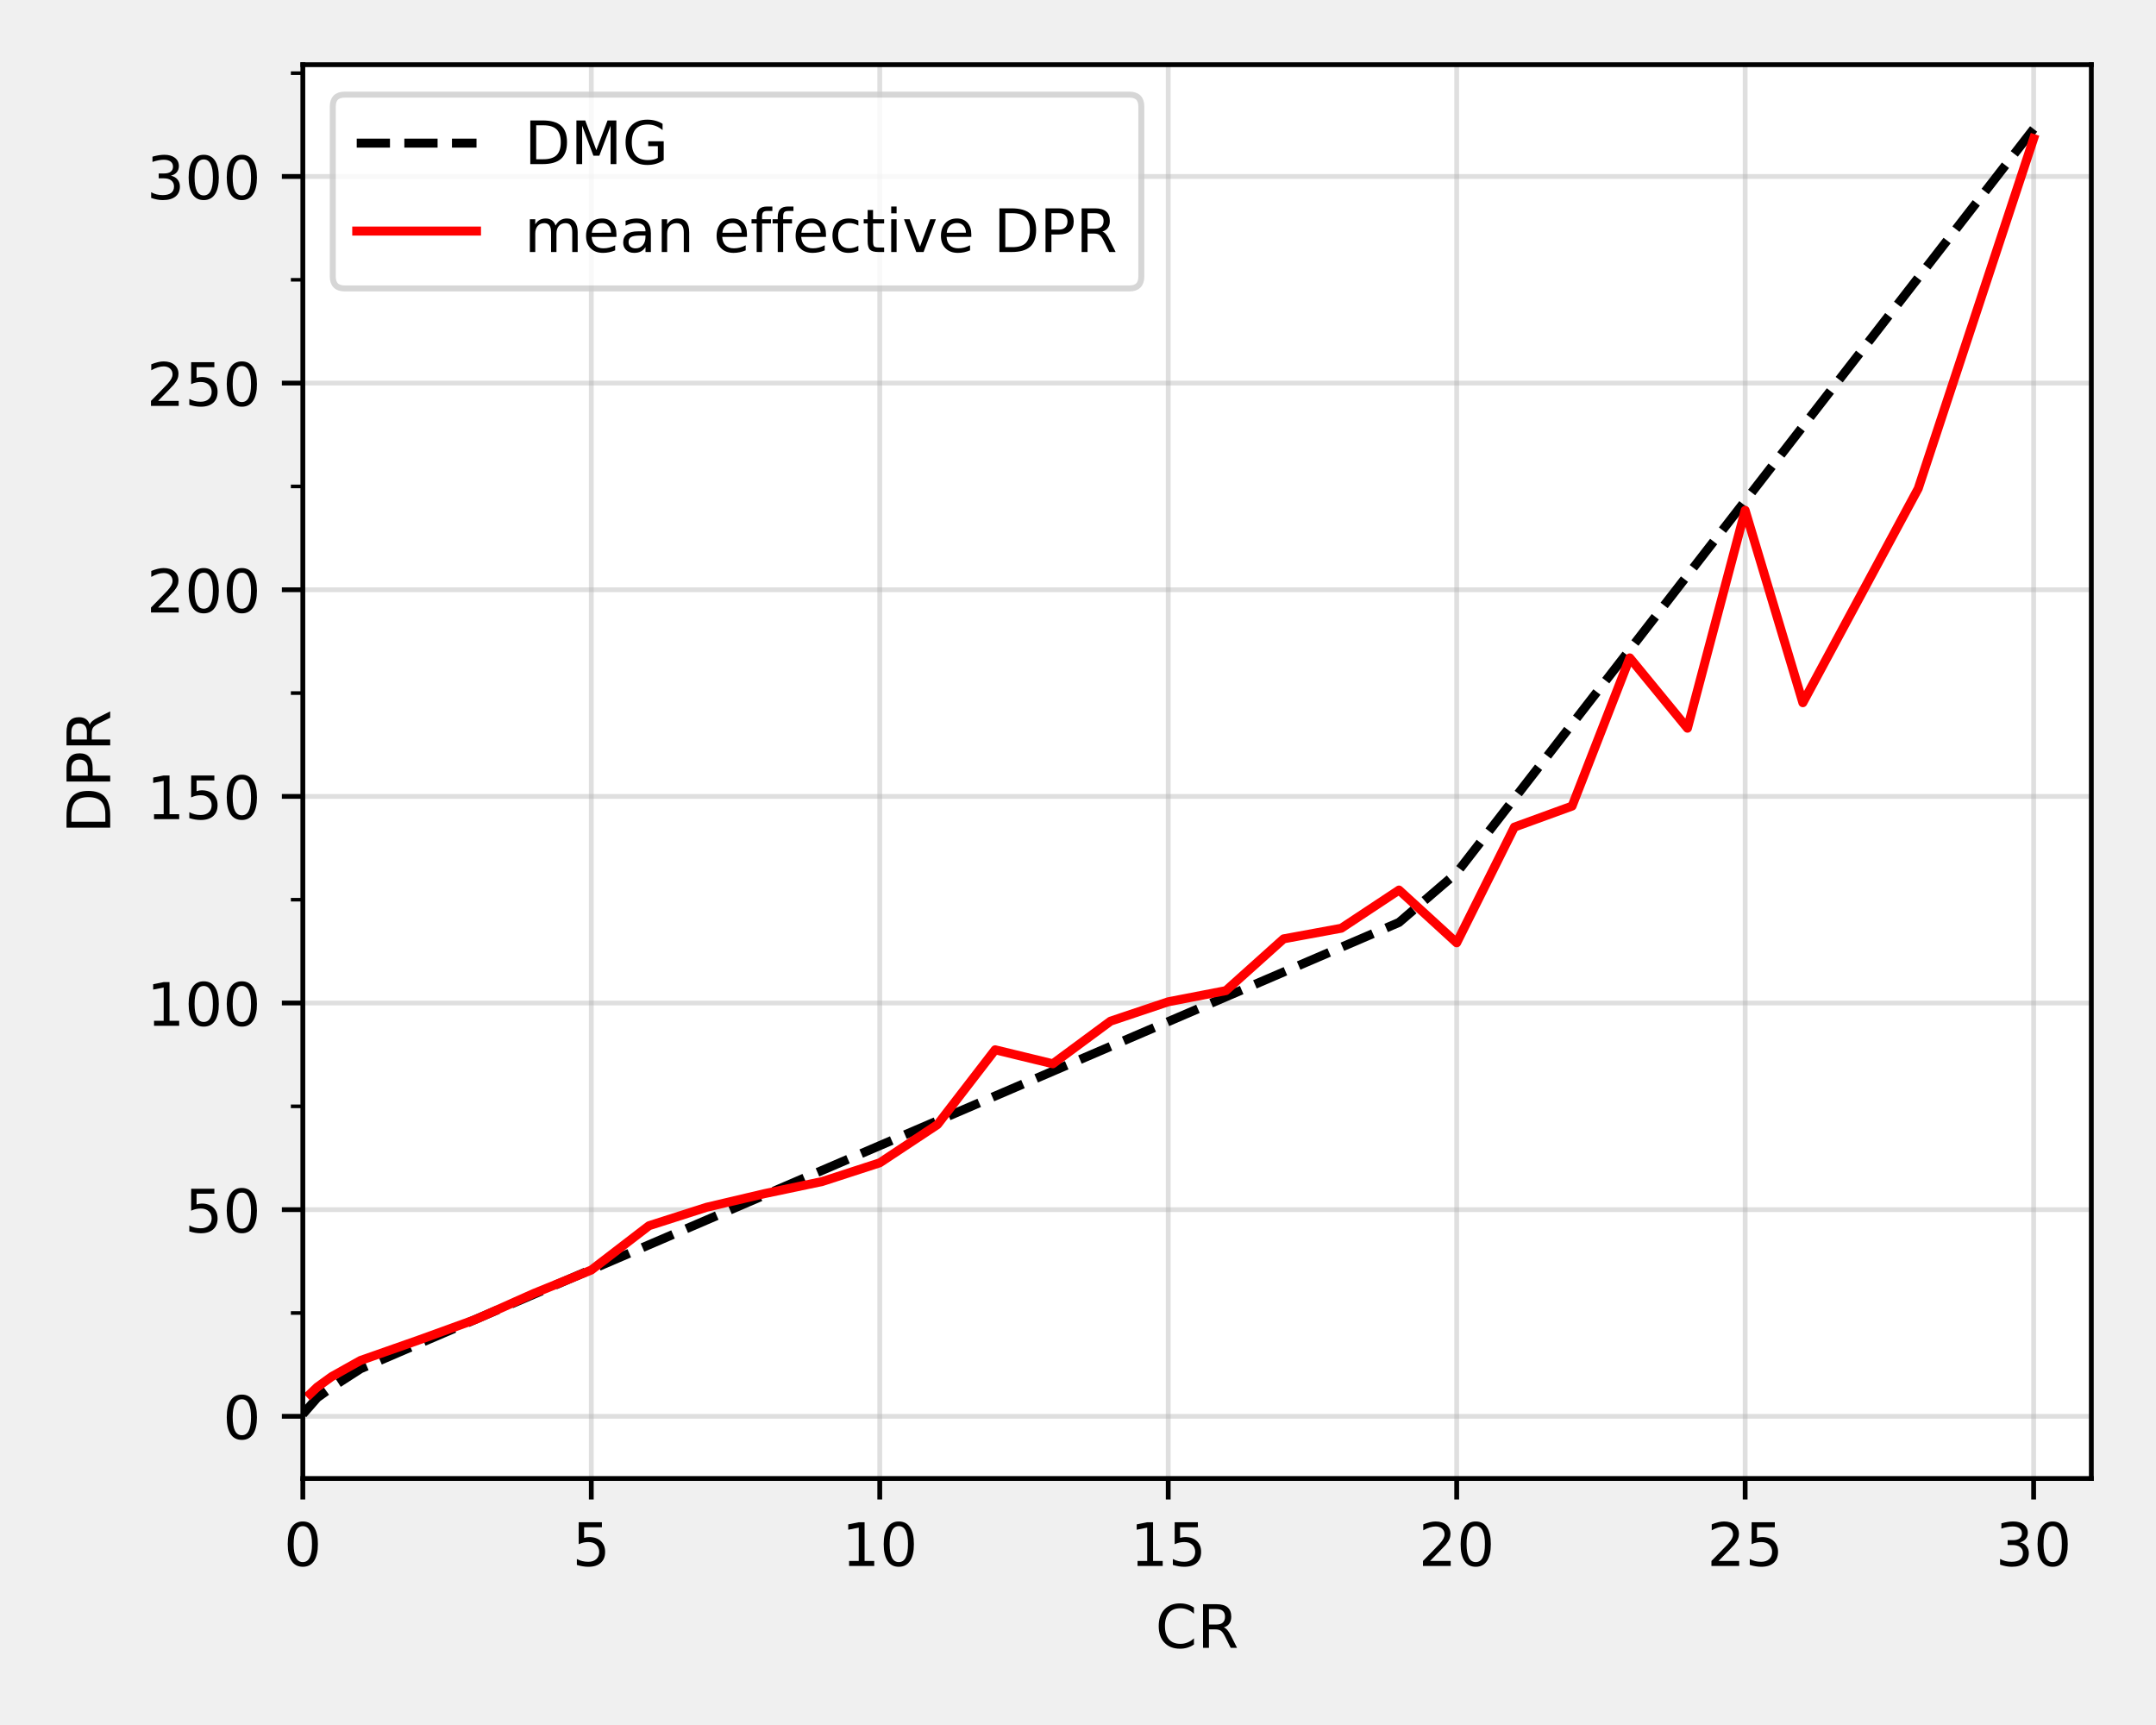
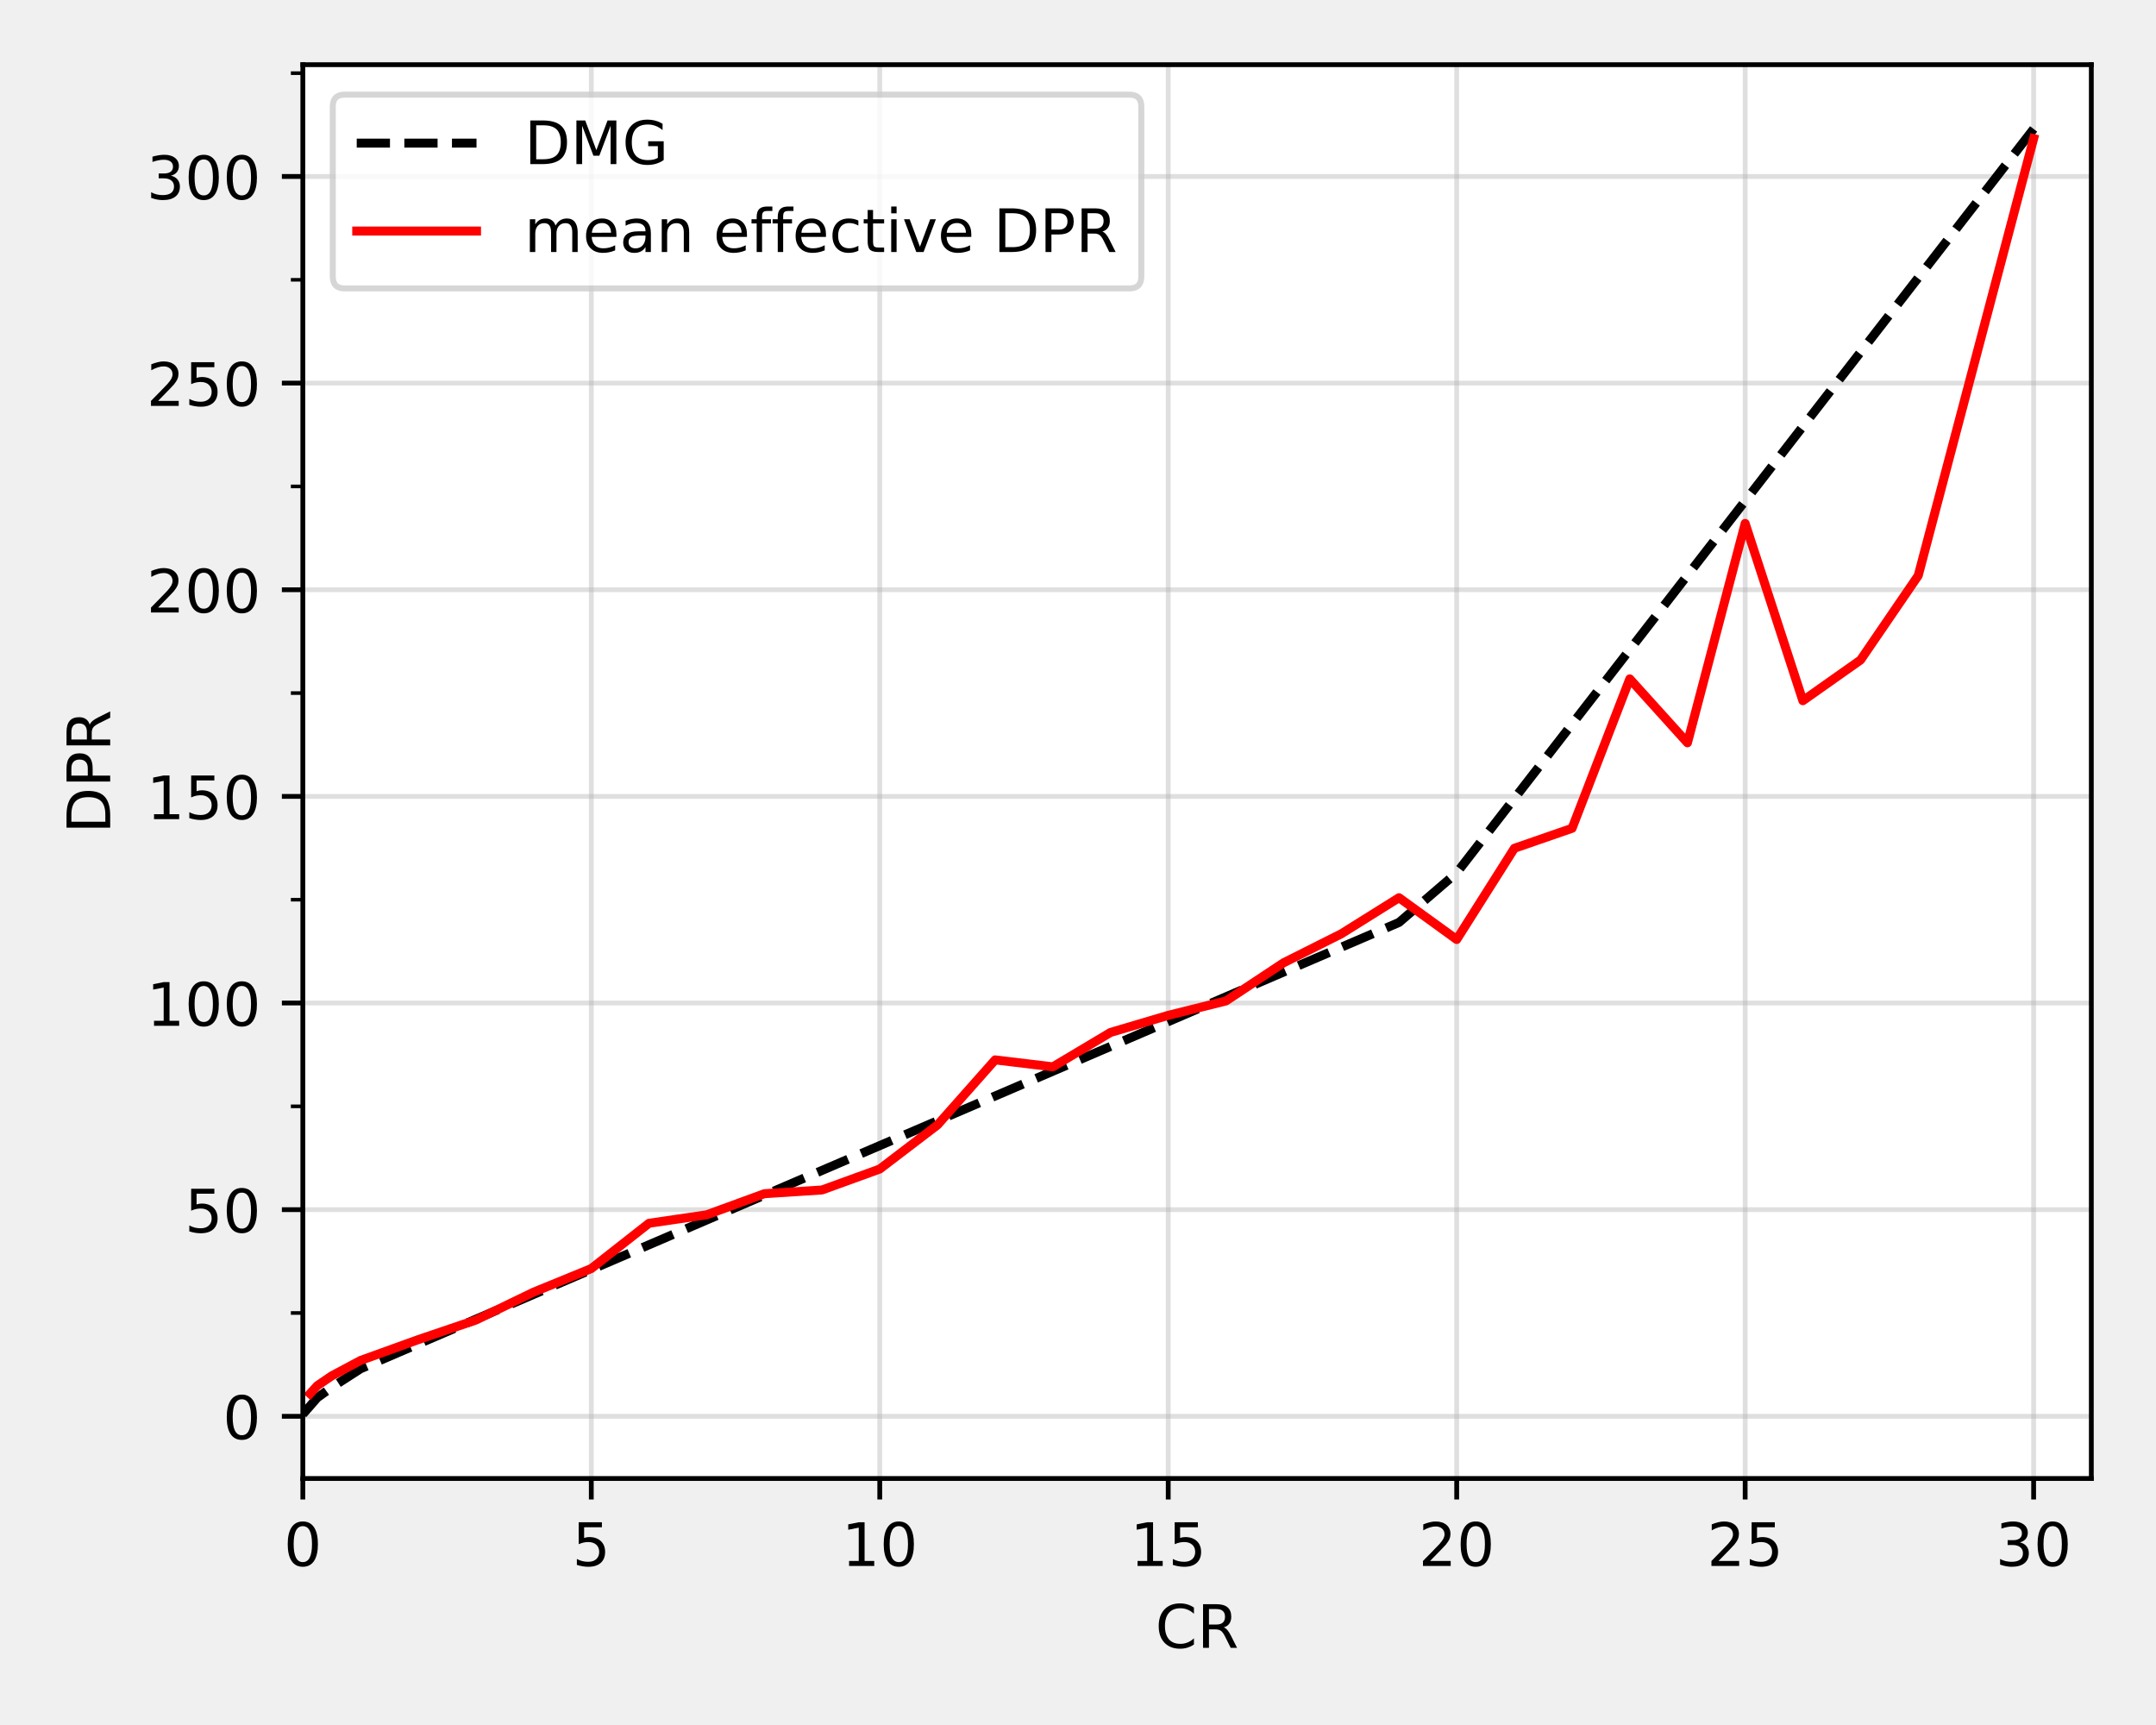
<svg xmlns="http://www.w3.org/2000/svg" xmlns:xlink="http://www.w3.org/1999/xlink" height="288pt" version="1.1" viewBox="0 0 360 288" width="360pt">
  <defs>
    <style type="text/css">*{stroke-linecap:butt;stroke-linejoin:round;}</style>
  </defs>
  <g id="figure_1">
    <g id="patch_1">
      <path d="M 0 288  L 360 288  L 360 0  L 0 0  z " style="fill:none;" />
    </g>
    <g id="axes_1">
      <g id="patch_2">
        <path d="M 50.566 246.844  L 349.2 246.844  L 349.2 10.8  L 50.566 10.8  z " style="fill:#ffffff;" />
      </g>
      <g id="matplotlib.axis_1">
        <g id="xtick_1">
          <g id="line2d_1">
-             <path clip-path="url(#p88a771427d)" d="M 50.566 246.844  L 50.566 10.8  " style="fill:none;stroke:#b0b0b0;stroke-linecap:square;stroke-opacity:0.4;stroke-width:0.8;" />
+             <path clip-path="url(#p1a268f889d)" d="M 50.566 246.844  L 50.566 10.8  " style="fill:none;stroke:#b0b0b0;stroke-linecap:square;stroke-opacity:0.4;stroke-width:0.8;" />
          </g>
          <g id="line2d_2">
            <defs>
-               <path d="M 0 0  L 0 3.5  " id="mfbde8c4c28" style="stroke:#000000;stroke-width:0.8;" />
-             </defs>
-             <g>
-               <use style="stroke:#000000;stroke-width:0.8;" x="50.566" xlink:href="#mfbde8c4c28" y="246.844" />
+               <path d="M 0 0  L 0 3.5  " id="ma2dd98fcf2" style="stroke:#000000;stroke-width:0.8;" />
+             </defs>
+             <g>
+               <use style="stroke:#000000;stroke-width:0.8;" x="50.566" xlink:href="#ma2dd98fcf2" y="246.844" />
            </g>
          </g>
          <g id="text_1">
            <g transform="translate(47.38437 261.4422)scale(0.1 -0.1)">
              <defs>
                <path d="M 31.781 66.406  Q 24.172 66.406 20.328 58.906  Q 16.5 51.422 16.5 36.375  Q 16.5 21.391 20.328 13.891  Q 24.172 6.391 31.781 6.391  Q 39.453 6.391 43.281 13.891  Q 47.125 21.391 47.125 36.375  Q 47.125 51.422 43.281 58.906  Q 39.453 66.406 31.781 66.406  z M 31.781 74.219  Q 44.047 74.219 50.516 64.516  Q 56.984 54.828 56.984 36.375  Q 56.984 17.969 50.516 8.266  Q 44.047 -1.422 31.781 -1.422  Q 19.531 -1.422 13.062 8.266  Q 6.594 17.969 6.594 36.375  Q 6.594 54.828 13.062 64.516  Q 19.531 74.219 31.781 74.219  z " id="DejaVuSans-48" />
              </defs>
              <use xlink:href="#DejaVuSans-48" />
            </g>
          </g>
        </g>
        <g id="xtick_2">
          <g id="line2d_3">
-             <path clip-path="url(#p88a771427d)" d="M 98.732 246.844  L 98.732 10.8  " style="fill:none;stroke:#b0b0b0;stroke-linecap:square;stroke-opacity:0.4;stroke-width:0.8;" />
+             <path clip-path="url(#p1a268f889d)" d="M 98.732 246.844  L 98.732 10.8  " style="fill:none;stroke:#b0b0b0;stroke-linecap:square;stroke-opacity:0.4;stroke-width:0.8;" />
          </g>
          <g id="line2d_4">
            <g>
-               <use style="stroke:#000000;stroke-width:0.8;" x="98.732" xlink:href="#mfbde8c4c28" y="246.844" />
+               <use style="stroke:#000000;stroke-width:0.8;" x="98.732" xlink:href="#ma2dd98fcf2" y="246.844" />
            </g>
          </g>
          <g id="text_2">
            <g transform="translate(95.55121 261.4422)scale(0.1 -0.1)">
              <defs>
                <path d="M 10.797 72.906  L 49.516 72.906  L 49.516 64.594  L 19.828 64.594  L 19.828 46.734  Q 21.969 47.469 24.109 47.828  Q 26.266 48.188 28.422 48.188  Q 40.625 48.188 47.75 41.5  Q 54.891 34.812 54.891 23.391  Q 54.891 11.625 47.562 5.094  Q 40.234 -1.422 26.906 -1.422  Q 22.312 -1.422 17.547 -0.641  Q 12.797 0.141 7.719 1.703  L 7.719 11.625  Q 12.109 9.234 16.797 8.062  Q 21.484 6.891 26.703 6.891  Q 35.156 6.891 40.078 11.328  Q 45.016 15.766 45.016 23.391  Q 45.016 31 40.078 35.438  Q 35.156 39.891 26.703 39.891  Q 22.75 39.891 18.812 39.016  Q 14.891 38.141 10.797 36.281  z " id="DejaVuSans-53" />
              </defs>
              <use xlink:href="#DejaVuSans-53" />
            </g>
          </g>
        </g>
        <g id="xtick_3">
          <g id="line2d_5">
-             <path clip-path="url(#p88a771427d)" d="M 146.899 246.844  L 146.899 10.8  " style="fill:none;stroke:#b0b0b0;stroke-linecap:square;stroke-opacity:0.4;stroke-width:0.8;" />
+             <path clip-path="url(#p1a268f889d)" d="M 146.899 246.844  L 146.899 10.8  " style="fill:none;stroke:#b0b0b0;stroke-linecap:square;stroke-opacity:0.4;stroke-width:0.8;" />
          </g>
          <g id="line2d_6">
            <g>
-               <use style="stroke:#000000;stroke-width:0.8;" x="146.899" xlink:href="#mfbde8c4c28" y="246.844" />
+               <use style="stroke:#000000;stroke-width:0.8;" x="146.899" xlink:href="#ma2dd98fcf2" y="246.844" />
            </g>
          </g>
          <g id="text_3">
            <g transform="translate(140.5368 261.4422)scale(0.1 -0.1)">
              <defs>
                <path d="M 12.406 8.297  L 28.516 8.297  L 28.516 63.922  L 10.984 60.406  L 10.984 69.391  L 28.422 72.906  L 38.281 72.906  L 38.281 8.297  L 54.391 8.297  L 54.391 0  L 12.406 0  z " id="DejaVuSans-49" />
              </defs>
              <use xlink:href="#DejaVuSans-49" />
              <use x="63.623" xlink:href="#DejaVuSans-48" />
            </g>
          </g>
        </g>
        <g id="xtick_4">
          <g id="line2d_7">
-             <path clip-path="url(#p88a771427d)" d="M 195.066 246.844  L 195.066 10.8  " style="fill:none;stroke:#b0b0b0;stroke-linecap:square;stroke-opacity:0.4;stroke-width:0.8;" />
+             <path clip-path="url(#p1a268f889d)" d="M 195.066 246.844  L 195.066 10.8  " style="fill:none;stroke:#b0b0b0;stroke-linecap:square;stroke-opacity:0.4;stroke-width:0.8;" />
          </g>
          <g id="line2d_8">
            <g>
-               <use style="stroke:#000000;stroke-width:0.8;" x="195.066" xlink:href="#mfbde8c4c28" y="246.844" />
+               <use style="stroke:#000000;stroke-width:0.8;" x="195.066" xlink:href="#ma2dd98fcf2" y="246.844" />
            </g>
          </g>
          <g id="text_4">
            <g transform="translate(188.7036 261.4422)scale(0.1 -0.1)">
              <use xlink:href="#DejaVuSans-49" />
              <use x="63.623" xlink:href="#DejaVuSans-53" />
            </g>
          </g>
        </g>
        <g id="xtick_5">
          <g id="line2d_9">
-             <path clip-path="url(#p88a771427d)" d="M 243.233 246.844  L 243.233 10.8  " style="fill:none;stroke:#b0b0b0;stroke-linecap:square;stroke-opacity:0.4;stroke-width:0.8;" />
+             <path clip-path="url(#p1a268f889d)" d="M 243.233 246.844  L 243.233 10.8  " style="fill:none;stroke:#b0b0b0;stroke-linecap:square;stroke-opacity:0.4;stroke-width:0.8;" />
          </g>
          <g id="line2d_10">
            <g>
-               <use style="stroke:#000000;stroke-width:0.8;" x="243.233" xlink:href="#mfbde8c4c28" y="246.844" />
+               <use style="stroke:#000000;stroke-width:0.8;" x="243.233" xlink:href="#ma2dd98fcf2" y="246.844" />
            </g>
          </g>
          <g id="text_5">
            <g transform="translate(236.8705 261.4422)scale(0.1 -0.1)">
              <defs>
                <path d="M 19.188 8.297  L 53.609 8.297  L 53.609 0  L 7.328 0  L 7.328 8.297  Q 12.938 14.109 22.625 23.891  Q 32.328 33.688 34.812 36.531  Q 39.547 41.844 41.422 45.531  Q 43.312 49.219 43.312 52.781  Q 43.312 58.594 39.234 62.25  Q 35.156 65.922 28.609 65.922  Q 23.969 65.922 18.812 64.312  Q 13.672 62.703 7.812 59.422  L 7.812 69.391  Q 13.766 71.781 18.938 73  Q 24.125 74.219 28.422 74.219  Q 39.75 74.219 46.484 68.547  Q 53.219 62.891 53.219 53.422  Q 53.219 48.922 51.531 44.891  Q 49.859 40.875 45.406 35.406  Q 44.188 33.984 37.641 27.219  Q 31.109 20.453 19.188 8.297  z " id="DejaVuSans-50" />
              </defs>
              <use xlink:href="#DejaVuSans-50" />
              <use x="63.623" xlink:href="#DejaVuSans-48" />
            </g>
          </g>
        </g>
        <g id="xtick_6">
          <g id="line2d_11">
-             <path clip-path="url(#p88a771427d)" d="M 291.4 246.844  L 291.4 10.8  " style="fill:none;stroke:#b0b0b0;stroke-linecap:square;stroke-opacity:0.4;stroke-width:0.8;" />
+             <path clip-path="url(#p1a268f889d)" d="M 291.4 246.844  L 291.4 10.8  " style="fill:none;stroke:#b0b0b0;stroke-linecap:square;stroke-opacity:0.4;stroke-width:0.8;" />
          </g>
          <g id="line2d_12">
            <g>
-               <use style="stroke:#000000;stroke-width:0.8;" x="291.4" xlink:href="#mfbde8c4c28" y="246.844" />
+               <use style="stroke:#000000;stroke-width:0.8;" x="291.4" xlink:href="#ma2dd98fcf2" y="246.844" />
            </g>
          </g>
          <g id="text_6">
            <g transform="translate(285.0373 261.4422)scale(0.1 -0.1)">
              <use xlink:href="#DejaVuSans-50" />
              <use x="63.623" xlink:href="#DejaVuSans-53" />
            </g>
          </g>
        </g>
        <g id="xtick_7">
          <g id="line2d_13">
-             <path clip-path="url(#p88a771427d)" d="M 339.567 246.844  L 339.567 10.8  " style="fill:none;stroke:#b0b0b0;stroke-linecap:square;stroke-opacity:0.4;stroke-width:0.8;" />
+             <path clip-path="url(#p1a268f889d)" d="M 339.567 246.844  L 339.567 10.8  " style="fill:none;stroke:#b0b0b0;stroke-linecap:square;stroke-opacity:0.4;stroke-width:0.8;" />
          </g>
          <g id="line2d_14">
            <g>
-               <use style="stroke:#000000;stroke-width:0.8;" x="339.567" xlink:href="#mfbde8c4c28" y="246.844" />
+               <use style="stroke:#000000;stroke-width:0.8;" x="339.567" xlink:href="#ma2dd98fcf2" y="246.844" />
            </g>
          </g>
          <g id="text_7">
            <g transform="translate(333.2041 261.4422)scale(0.1 -0.1)">
              <defs>
                <path d="M 40.578 39.312  Q 47.656 37.797 51.625 33  Q 55.609 28.219 55.609 21.188  Q 55.609 10.406 48.188 4.484  Q 40.766 -1.422 27.094 -1.422  Q 22.516 -1.422 17.656 -0.516  Q 12.797 0.391 7.625 2.203  L 7.625 11.719  Q 11.719 9.328 16.594 8.109  Q 21.484 6.891 26.812 6.891  Q 36.078 6.891 40.938 10.547  Q 45.797 14.203 45.797 21.188  Q 45.797 27.641 41.281 31.266  Q 36.766 34.906 28.719 34.906  L 20.219 34.906  L 20.219 43.016  L 29.109 43.016  Q 36.375 43.016 40.234 45.922  Q 44.094 48.828 44.094 54.297  Q 44.094 59.906 40.109 62.906  Q 36.141 65.922 28.719 65.922  Q 24.656 65.922 20.016 65.031  Q 15.375 64.156 9.812 62.312  L 9.812 71.094  Q 15.438 72.656 20.344 73.438  Q 25.25 74.219 29.594 74.219  Q 40.828 74.219 47.359 69.109  Q 53.906 64.016 53.906 55.328  Q 53.906 49.266 50.438 45.094  Q 46.969 40.922 40.578 39.312  z " id="DejaVuSans-51" />
              </defs>
              <use xlink:href="#DejaVuSans-51" />
              <use x="63.623" xlink:href="#DejaVuSans-48" />
            </g>
          </g>
        </g>
        <g id="text_8">
          <g transform="translate(192.9172 275.1203)scale(0.1 -0.1)">
            <defs>
              <path d="M 64.406 67.281  L 64.406 56.891  Q 59.422 61.531 53.781 63.812  Q 48.141 66.109 41.797 66.109  Q 29.297 66.109 22.656 58.469  Q 16.016 50.828 16.016 36.375  Q 16.016 21.969 22.656 14.328  Q 29.297 6.688 41.797 6.688  Q 48.141 6.688 53.781 8.984  Q 59.422 11.281 64.406 15.922  L 64.406 5.609  Q 59.234 2.094 53.438 0.328  Q 47.656 -1.422 41.219 -1.422  Q 24.656 -1.422 15.125 8.703  Q 5.609 18.844 5.609 36.375  Q 5.609 53.953 15.125 64.078  Q 24.656 74.219 41.219 74.219  Q 47.75 74.219 53.531 72.484  Q 59.328 70.75 64.406 67.281  z " id="DejaVuSans-67" />
              <path d="M 44.391 34.188  Q 47.562 33.109 50.562 29.594  Q 53.562 26.078 56.594 19.922  L 66.609 0  L 56 0  L 46.688 18.703  Q 43.062 26.031 39.672 28.422  Q 36.281 30.812 30.422 30.812  L 19.672 30.812  L 19.672 0  L 9.812 0  L 9.812 72.906  L 32.078 72.906  Q 44.578 72.906 50.734 67.672  Q 56.891 62.453 56.891 51.906  Q 56.891 45.016 53.688 40.469  Q 50.484 35.938 44.391 34.188  z M 19.672 64.797  L 19.672 38.922  L 32.078 38.922  Q 39.203 38.922 42.844 42.219  Q 46.484 45.516 46.484 51.906  Q 46.484 58.297 42.844 61.547  Q 39.203 64.797 32.078 64.797  z " id="DejaVuSans-82" />
            </defs>
            <use xlink:href="#DejaVuSans-67" />
            <use x="69.824" xlink:href="#DejaVuSans-82" />
          </g>
        </g>
      </g>
      <g id="matplotlib.axis_2">
        <g id="ytick_1">
          <g id="line2d_15">
-             <path clip-path="url(#p88a771427d)" d="M 50.566 236.459  L 349.2 236.459  " style="fill:none;stroke:#b0b0b0;stroke-linecap:square;stroke-opacity:0.4;stroke-width:0.8;" />
+             <path clip-path="url(#p1a268f889d)" d="M 50.566 236.459  L 349.2 236.459  " style="fill:none;stroke:#b0b0b0;stroke-linecap:square;stroke-opacity:0.4;stroke-width:0.8;" />
          </g>
          <g id="line2d_16">
            <defs>
-               <path d="M 0 0  L -3.5 0  " id="mb57a2dc5b9" style="stroke:#000000;stroke-width:0.8;" />
-             </defs>
-             <g>
-               <use style="stroke:#000000;stroke-width:0.8;" x="50.566" xlink:href="#mb57a2dc5b9" y="236.459" />
+               <path d="M 0 0  L -3.5 0  " id="me91c78571d" style="stroke:#000000;stroke-width:0.8;" />
+             </defs>
+             <g>
+               <use style="stroke:#000000;stroke-width:0.8;" x="50.566" xlink:href="#me91c78571d" y="236.459" />
            </g>
          </g>
          <g id="text_9">
            <g transform="translate(37.20312 240.2587)scale(0.1 -0.1)">
              <use xlink:href="#DejaVuSans-48" />
            </g>
          </g>
        </g>
        <g id="ytick_2">
          <g id="line2d_17">
-             <path clip-path="url(#p88a771427d)" d="M 50.566 201.96  L 349.2 201.96  " style="fill:none;stroke:#b0b0b0;stroke-linecap:square;stroke-opacity:0.4;stroke-width:0.8;" />
+             <path clip-path="url(#p1a268f889d)" d="M 50.566 201.96  L 349.2 201.96  " style="fill:none;stroke:#b0b0b0;stroke-linecap:square;stroke-opacity:0.4;stroke-width:0.8;" />
          </g>
          <g id="line2d_18">
            <g>
-               <use style="stroke:#000000;stroke-width:0.8;" x="50.566" xlink:href="#mb57a2dc5b9" y="201.96" />
+               <use style="stroke:#000000;stroke-width:0.8;" x="50.566" xlink:href="#me91c78571d" y="201.96" />
            </g>
          </g>
          <g id="text_10">
            <g transform="translate(30.84062 205.7595)scale(0.1 -0.1)">
              <use xlink:href="#DejaVuSans-53" />
              <use x="63.623" xlink:href="#DejaVuSans-48" />
            </g>
          </g>
        </g>
        <g id="ytick_3">
          <g id="line2d_19">
-             <path clip-path="url(#p88a771427d)" d="M 50.566 167.461  L 349.2 167.461  " style="fill:none;stroke:#b0b0b0;stroke-linecap:square;stroke-opacity:0.4;stroke-width:0.8;" />
+             <path clip-path="url(#p1a268f889d)" d="M 50.566 167.461  L 349.2 167.461  " style="fill:none;stroke:#b0b0b0;stroke-linecap:square;stroke-opacity:0.4;stroke-width:0.8;" />
          </g>
          <g id="line2d_20">
            <g>
-               <use style="stroke:#000000;stroke-width:0.8;" x="50.566" xlink:href="#mb57a2dc5b9" y="167.461" />
+               <use style="stroke:#000000;stroke-width:0.8;" x="50.566" xlink:href="#me91c78571d" y="167.461" />
            </g>
          </g>
          <g id="text_11">
            <g transform="translate(24.47812 171.2602)scale(0.1 -0.1)">
              <use xlink:href="#DejaVuSans-49" />
              <use x="63.623" xlink:href="#DejaVuSans-48" />
              <use x="127.246" xlink:href="#DejaVuSans-48" />
            </g>
          </g>
        </g>
        <g id="ytick_4">
          <g id="line2d_21">
-             <path clip-path="url(#p88a771427d)" d="M 50.566 132.962  L 349.2 132.962  " style="fill:none;stroke:#b0b0b0;stroke-linecap:square;stroke-opacity:0.4;stroke-width:0.8;" />
+             <path clip-path="url(#p1a268f889d)" d="M 50.566 132.962  L 349.2 132.962  " style="fill:none;stroke:#b0b0b0;stroke-linecap:square;stroke-opacity:0.4;stroke-width:0.8;" />
          </g>
          <g id="line2d_22">
            <g>
-               <use style="stroke:#000000;stroke-width:0.8;" x="50.566" xlink:href="#mb57a2dc5b9" y="132.962" />
+               <use style="stroke:#000000;stroke-width:0.8;" x="50.566" xlink:href="#me91c78571d" y="132.962" />
            </g>
          </g>
          <g id="text_12">
            <g transform="translate(24.47812 136.761)scale(0.1 -0.1)">
              <use xlink:href="#DejaVuSans-49" />
              <use x="63.623" xlink:href="#DejaVuSans-53" />
              <use x="127.246" xlink:href="#DejaVuSans-48" />
            </g>
          </g>
        </g>
        <g id="ytick_5">
          <g id="line2d_23">
-             <path clip-path="url(#p88a771427d)" d="M 50.566 98.463  L 349.2 98.463  " style="fill:none;stroke:#b0b0b0;stroke-linecap:square;stroke-opacity:0.4;stroke-width:0.8;" />
+             <path clip-path="url(#p1a268f889d)" d="M 50.566 98.463  L 349.2 98.463  " style="fill:none;stroke:#b0b0b0;stroke-linecap:square;stroke-opacity:0.4;stroke-width:0.8;" />
          </g>
          <g id="line2d_24">
            <g>
-               <use style="stroke:#000000;stroke-width:0.8;" x="50.566" xlink:href="#mb57a2dc5b9" y="98.463" />
+               <use style="stroke:#000000;stroke-width:0.8;" x="50.566" xlink:href="#me91c78571d" y="98.463" />
            </g>
          </g>
          <g id="text_13">
            <g transform="translate(24.47812 102.2618)scale(0.1 -0.1)">
              <use xlink:href="#DejaVuSans-50" />
              <use x="63.623" xlink:href="#DejaVuSans-48" />
              <use x="127.246" xlink:href="#DejaVuSans-48" />
            </g>
          </g>
        </g>
        <g id="ytick_6">
          <g id="line2d_25">
-             <path clip-path="url(#p88a771427d)" d="M 50.566 63.963  L 349.2 63.963  " style="fill:none;stroke:#b0b0b0;stroke-linecap:square;stroke-opacity:0.4;stroke-width:0.8;" />
+             <path clip-path="url(#p1a268f889d)" d="M 50.566 63.963  L 349.2 63.963  " style="fill:none;stroke:#b0b0b0;stroke-linecap:square;stroke-opacity:0.4;stroke-width:0.8;" />
          </g>
          <g id="line2d_26">
            <g>
-               <use style="stroke:#000000;stroke-width:0.8;" x="50.566" xlink:href="#mb57a2dc5b9" y="63.963" />
+               <use style="stroke:#000000;stroke-width:0.8;" x="50.566" xlink:href="#me91c78571d" y="63.963" />
            </g>
          </g>
          <g id="text_14">
            <g transform="translate(24.47812 67.76254)scale(0.1 -0.1)">
              <use xlink:href="#DejaVuSans-50" />
              <use x="63.623" xlink:href="#DejaVuSans-53" />
              <use x="127.246" xlink:href="#DejaVuSans-48" />
            </g>
          </g>
        </g>
        <g id="ytick_7">
          <g id="line2d_27">
-             <path clip-path="url(#p88a771427d)" d="M 50.566 29.464  L 349.2 29.464  " style="fill:none;stroke:#b0b0b0;stroke-linecap:square;stroke-opacity:0.4;stroke-width:0.8;" />
+             <path clip-path="url(#p1a268f889d)" d="M 50.566 29.464  L 349.2 29.464  " style="fill:none;stroke:#b0b0b0;stroke-linecap:square;stroke-opacity:0.4;stroke-width:0.8;" />
          </g>
          <g id="line2d_28">
            <g>
-               <use style="stroke:#000000;stroke-width:0.8;" x="50.566" xlink:href="#mb57a2dc5b9" y="29.464" />
+               <use style="stroke:#000000;stroke-width:0.8;" x="50.566" xlink:href="#me91c78571d" y="29.464" />
            </g>
          </g>
          <g id="text_15">
            <g transform="translate(24.47812 33.2633)scale(0.1 -0.1)">
              <use xlink:href="#DejaVuSans-51" />
              <use x="63.623" xlink:href="#DejaVuSans-48" />
              <use x="127.246" xlink:href="#DejaVuSans-48" />
            </g>
          </g>
        </g>
        <g id="ytick_8">
          <g id="line2d_29">
            <defs>
-               <path d="M 0 0  L -2 0  " id="m633e668877" style="stroke:#000000;stroke-width:0.6;" />
-             </defs>
-             <g>
-               <use style="stroke:#000000;stroke-width:0.6;" x="50.566" xlink:href="#m633e668877" y="219.21" />
+               <path d="M 0 0  L -2 0  " id="mfabba8a8a8" style="stroke:#000000;stroke-width:0.6;" />
+             </defs>
+             <g>
+               <use style="stroke:#000000;stroke-width:0.6;" x="50.566" xlink:href="#mfabba8a8a8" y="219.21" />
            </g>
          </g>
        </g>
        <g id="ytick_9">
          <g id="line2d_30">
            <g>
-               <use style="stroke:#000000;stroke-width:0.6;" x="50.566" xlink:href="#m633e668877" y="184.711" />
+               <use style="stroke:#000000;stroke-width:0.6;" x="50.566" xlink:href="#mfabba8a8a8" y="184.711" />
            </g>
          </g>
        </g>
        <g id="ytick_10">
          <g id="line2d_31">
            <g>
-               <use style="stroke:#000000;stroke-width:0.6;" x="50.566" xlink:href="#m633e668877" y="150.211" />
+               <use style="stroke:#000000;stroke-width:0.6;" x="50.566" xlink:href="#mfabba8a8a8" y="150.211" />
            </g>
          </g>
        </g>
        <g id="ytick_11">
          <g id="line2d_32">
            <g>
-               <use style="stroke:#000000;stroke-width:0.6;" x="50.566" xlink:href="#m633e668877" y="115.712" />
+               <use style="stroke:#000000;stroke-width:0.6;" x="50.566" xlink:href="#mfabba8a8a8" y="115.712" />
            </g>
          </g>
        </g>
        <g id="ytick_12">
          <g id="line2d_33">
            <g>
-               <use style="stroke:#000000;stroke-width:0.6;" x="50.566" xlink:href="#m633e668877" y="81.213" />
+               <use style="stroke:#000000;stroke-width:0.6;" x="50.566" xlink:href="#mfabba8a8a8" y="81.213" />
            </g>
          </g>
        </g>
        <g id="ytick_13">
          <g id="line2d_34">
            <g>
-               <use style="stroke:#000000;stroke-width:0.6;" x="50.566" xlink:href="#m633e668877" y="46.714" />
+               <use style="stroke:#000000;stroke-width:0.6;" x="50.566" xlink:href="#mfabba8a8a8" y="46.714" />
            </g>
          </g>
        </g>
        <g id="ytick_14">
          <g id="line2d_35">
            <g>
-               <use style="stroke:#000000;stroke-width:0.6;" x="50.566" xlink:href="#m633e668877" y="12.214" />
+               <use style="stroke:#000000;stroke-width:0.6;" x="50.566" xlink:href="#mfabba8a8a8" y="12.214" />
            </g>
          </g>
        </g>
        <g id="text_16">
          <g transform="translate(18.39844 139.1609)rotate(-90)scale(0.1 -0.1)">
            <defs>
              <path d="M 19.672 64.797  L 19.672 8.109  L 31.594 8.109  Q 46.688 8.109 53.688 14.938  Q 60.688 21.781 60.688 36.531  Q 60.688 51.172 53.688 57.984  Q 46.688 64.797 31.594 64.797  z M 9.812 72.906  L 30.078 72.906  Q 51.266 72.906 61.172 64.094  Q 71.094 55.281 71.094 36.531  Q 71.094 17.672 61.125 8.828  Q 51.172 0 30.078 0  L 9.812 0  z " id="DejaVuSans-68" />
              <path d="M 19.672 64.797  L 19.672 37.406  L 32.078 37.406  Q 38.969 37.406 42.719 40.969  Q 46.484 44.531 46.484 51.125  Q 46.484 57.672 42.719 61.234  Q 38.969 64.797 32.078 64.797  z M 9.812 72.906  L 32.078 72.906  Q 44.344 72.906 50.609 67.359  Q 56.891 61.812 56.891 51.125  Q 56.891 40.328 50.609 34.812  Q 44.344 29.297 32.078 29.297  L 19.672 29.297  L 19.672 0  L 9.812 0  z " id="DejaVuSans-80" />
            </defs>
            <use xlink:href="#DejaVuSans-68" />
            <use x="77.002" xlink:href="#DejaVuSans-80" />
            <use x="137.305" xlink:href="#DejaVuSans-82" />
          </g>
        </g>
      </g>
      <g id="line2d_36">
-         <path clip-path="url(#p88a771427d)" d="M 50.566 236.114  L 51.77 234.735  L 52.974 233.355  L 55.382 231.63  L 60.199 228.525  L 69.832 224.385  L 79.466 220.245  L 89.099 216.105  L 98.732 211.965  L 108.366 207.825  L 117.999 203.685  L 127.633 199.545  L 137.266 195.405  L 146.899 191.265  L 156.533 187.126  L 166.166 182.986  L 175.799 178.846  L 185.433 174.706  L 195.066 170.566  L 204.699 166.426  L 214.333 162.286  L 223.966 158.146  L 233.6 154.006  L 243.233 145.726  L 252.866 133.307  L 262.5 120.887  L 272.133 108.467  L 281.766 96.048  L 291.4 83.628  L 301.033 71.208  L 310.667 58.788  L 320.3 46.369  L 329.933 33.949  L 339.567 21.529  " style="fill:none;stroke:#000000;stroke-dasharray:5.55,2.4;stroke-dashoffset:0;stroke-width:1.5;" />
+         <path clip-path="url(#p1a268f889d)" d="M 50.566 236.114  L 51.77 234.735  L 52.974 233.355  L 55.382 231.63  L 60.199 228.525  L 69.832 224.385  L 79.466 220.245  L 89.099 216.105  L 98.732 211.965  L 108.366 207.825  L 117.999 203.685  L 127.633 199.545  L 137.266 195.405  L 146.899 191.265  L 156.533 187.126  L 166.166 182.986  L 175.799 178.846  L 185.433 174.706  L 195.066 170.566  L 204.699 166.426  L 214.333 162.286  L 223.966 158.146  L 233.6 154.006  L 243.233 145.726  L 252.866 133.307  L 262.5 120.887  L 272.133 108.467  L 281.766 96.048  L 291.4 83.628  L 301.033 71.208  L 310.667 58.788  L 320.3 46.369  L 329.933 33.949  L 339.567 21.529  " style="fill:none;stroke:#000000;stroke-dasharray:5.55,2.4;stroke-dashoffset:0;stroke-width:1.5;" />
      </g>
      <g id="line2d_37">
-         <path clip-path="url(#p88a771427d)" d="M 51.77 232.735  L 52.974 231.581  L 55.382 229.838  L 60.199 227.138  L 69.832 223.757  L 79.466 220.267  L 89.099 215.964  L 98.732 212.041  L 108.366 204.641  L 117.999 201.556  L 127.633 199.29  L 137.266 197.269  L 146.899 194.137  L 156.533 187.76  L 166.166 175.27  L 175.799 177.605  L 185.433 170.487  L 195.066 167.253  L 204.699 165.391  L 214.333 156.747  L 223.966 154.974  L 233.6 148.601  L 243.233 157.407  L 252.866 138.089  L 262.5 134.581  L 272.133 109.841  L 281.766 121.577  L 291.4 85.2  L 301.033 117.322  L 320.3 81.558  L 339.567 23.139  " style="fill:none;stroke:#ff0000;stroke-linecap:square;stroke-width:1.5;" />
+         <path clip-path="url(#p1a268f889d)" d="M 51.77 232.684  L 52.974 231.352  L 55.382 229.715  L 60.199 227.139  L 69.832 223.661  L 79.466 220.389  L 89.099 215.734  L 98.732 211.793  L 108.366 204.233  L 117.999 202.819  L 127.633 199.296  L 137.266 198.671  L 146.899 195.175  L 156.533 187.822  L 166.166 176.955  L 175.799 178.116  L 185.433 172.371  L 195.066 169.519  L 204.699 167.116  L 214.333 160.741  L 223.966 155.904  L 233.6 149.879  L 243.233 156.856  L 252.866 141.625  L 262.5 138.288  L 272.133 113.347  L 281.766 124.015  L 291.4 87.39  L 301.033 116.987  L 310.667 110.192  L 320.3 96.097  L 339.567 23.139  " style="fill:none;stroke:#ff0000;stroke-linecap:square;stroke-width:1.5;" />
      </g>
      <g id="patch_3">
        <path d="M 50.566 246.844  L 50.566 10.8  " style="fill:none;stroke:#000000;stroke-linecap:square;stroke-linejoin:miter;stroke-width:0.8;" />
      </g>
      <g id="patch_4">
        <path d="M 349.2 246.844  L 349.2 10.8  " style="fill:none;stroke:#000000;stroke-linecap:square;stroke-linejoin:miter;stroke-width:0.8;" />
      </g>
      <g id="patch_5">
        <path d="M 50.566 246.844  L 349.2 246.844  " style="fill:none;stroke:#000000;stroke-linecap:square;stroke-linejoin:miter;stroke-width:0.8;" />
      </g>
      <g id="patch_6">
        <path d="M 50.566 10.8  L 349.2 10.8  " style="fill:none;stroke:#000000;stroke-linecap:square;stroke-linejoin:miter;stroke-width:0.8;" />
      </g>
      <g id="legend_1">
        <g id="patch_7">
          <path d="M 57.566 48.156  L 188.575 48.156  Q 190.575 48.156 190.575 46.156  L 190.575 17.8  Q 190.575 15.8 188.575 15.8  L 57.566 15.8  Q 55.566 15.8 55.566 17.8  L 55.566 46.156  Q 55.566 48.156 57.566 48.156  z " style="fill:#ffffff;opacity:0.8;stroke:#cccccc;stroke-linejoin:miter;" />
        </g>
        <g id="line2d_38">
          <path d="M 59.566 23.898  L 79.566 23.898  " style="fill:none;stroke:#000000;stroke-dasharray:5.55,2.4;stroke-dashoffset:0;stroke-width:1.5;" />
        </g>
        <g id="line2d_39" />
        <g id="text_17">
          <g transform="translate(87.56562 27.39844)scale(0.1 -0.1)">
            <defs>
              <path d="M 9.812 72.906  L 24.516 72.906  L 43.109 23.297  L 61.812 72.906  L 76.516 72.906  L 76.516 0  L 66.891 0  L 66.891 64.016  L 48.094 14.016  L 38.188 14.016  L 19.391 64.016  L 19.391 0  L 9.812 0  z " id="DejaVuSans-77" />
              <path d="M 59.516 10.406  L 59.516 29.984  L 43.406 29.984  L 43.406 38.094  L 69.281 38.094  L 69.281 6.781  Q 63.578 2.734 56.688 0.656  Q 49.812 -1.422 42 -1.422  Q 24.906 -1.422 15.25 8.562  Q 5.609 18.562 5.609 36.375  Q 5.609 54.25 15.25 64.234  Q 24.906 74.219 42 74.219  Q 49.125 74.219 55.547 72.453  Q 61.969 70.703 67.391 67.281  L 67.391 56.781  Q 61.922 61.422 55.766 63.766  Q 49.609 66.109 42.828 66.109  Q 29.438 66.109 22.719 58.641  Q 16.016 51.172 16.016 36.375  Q 16.016 21.625 22.719 14.156  Q 29.438 6.688 42.828 6.688  Q 48.047 6.688 52.141 7.594  Q 56.25 8.5 59.516 10.406  z " id="DejaVuSans-71" />
            </defs>
            <use xlink:href="#DejaVuSans-68" />
            <use x="77.002" xlink:href="#DejaVuSans-77" />
            <use x="163.281" xlink:href="#DejaVuSans-71" />
          </g>
        </g>
        <g id="line2d_40">
          <path d="M 59.566 38.577  L 79.566 38.577  " style="fill:none;stroke:#ff0000;stroke-linecap:square;stroke-width:1.5;" />
        </g>
        <g id="line2d_41" />
        <g id="text_18">
          <g transform="translate(87.56562 42.07656)scale(0.1 -0.1)">
            <defs>
              <path d="M 52 44.188  Q 55.375 50.25 60.062 53.125  Q 64.75 56 71.094 56  Q 79.641 56 84.281 50.016  Q 88.922 44.047 88.922 33.016  L 88.922 0  L 79.891 0  L 79.891 32.719  Q 79.891 40.578 77.094 44.375  Q 74.312 48.188 68.609 48.188  Q 61.625 48.188 57.562 43.547  Q 53.516 38.922 53.516 30.906  L 53.516 0  L 44.484 0  L 44.484 32.719  Q 44.484 40.625 41.703 44.406  Q 38.922 48.188 33.109 48.188  Q 26.219 48.188 22.156 43.531  Q 18.109 38.875 18.109 30.906  L 18.109 0  L 9.078 0  L 9.078 54.688  L 18.109 54.688  L 18.109 46.188  Q 21.188 51.219 25.484 53.609  Q 29.781 56 35.688 56  Q 41.656 56 45.828 52.969  Q 50 49.953 52 44.188  z " id="DejaVuSans-109" />
              <path d="M 56.203 29.594  L 56.203 25.203  L 14.891 25.203  Q 15.484 15.922 20.484 11.062  Q 25.484 6.203 34.422 6.203  Q 39.594 6.203 44.453 7.469  Q 49.312 8.734 54.109 11.281  L 54.109 2.781  Q 49.266 0.734 44.188 -0.344  Q 39.109 -1.422 33.891 -1.422  Q 20.797 -1.422 13.156 6.188  Q 5.516 13.812 5.516 26.812  Q 5.516 40.234 12.766 48.109  Q 20.016 56 32.328 56  Q 43.359 56 49.781 48.891  Q 56.203 41.797 56.203 29.594  z M 47.219 32.234  Q 47.125 39.594 43.094 43.984  Q 39.062 48.391 32.422 48.391  Q 24.906 48.391 20.391 44.141  Q 15.875 39.891 15.188 32.172  z " id="DejaVuSans-101" />
              <path d="M 34.281 27.484  Q 23.391 27.484 19.188 25  Q 14.984 22.516 14.984 16.5  Q 14.984 11.719 18.141 8.906  Q 21.297 6.109 26.703 6.109  Q 34.188 6.109 38.703 11.406  Q 43.219 16.703 43.219 25.484  L 43.219 27.484  z M 52.203 31.203  L 52.203 0  L 43.219 0  L 43.219 8.297  Q 40.141 3.328 35.547 0.953  Q 30.953 -1.422 24.312 -1.422  Q 15.922 -1.422 10.953 3.297  Q 6 8.016 6 15.922  Q 6 25.141 12.172 29.828  Q 18.359 34.516 30.609 34.516  L 43.219 34.516  L 43.219 35.406  Q 43.219 41.609 39.141 45  Q 35.062 48.391 27.688 48.391  Q 23 48.391 18.547 47.266  Q 14.109 46.141 10.016 43.891  L 10.016 52.203  Q 14.938 54.109 19.578 55.047  Q 24.219 56 28.609 56  Q 40.484 56 46.344 49.844  Q 52.203 43.703 52.203 31.203  z " id="DejaVuSans-97" />
              <path d="M 54.891 33.016  L 54.891 0  L 45.906 0  L 45.906 32.719  Q 45.906 40.484 42.875 44.328  Q 39.844 48.188 33.797 48.188  Q 26.516 48.188 22.312 43.547  Q 18.109 38.922 18.109 30.906  L 18.109 0  L 9.078 0  L 9.078 54.688  L 18.109 54.688  L 18.109 46.188  Q 21.344 51.125 25.703 53.562  Q 30.078 56 35.797 56  Q 45.219 56 50.047 50.172  Q 54.891 44.344 54.891 33.016  z " id="DejaVuSans-110" />
              <path id="DejaVuSans-32" />
              <path d="M 37.109 75.984  L 37.109 68.5  L 28.516 68.5  Q 23.688 68.5 21.797 66.547  Q 19.922 64.594 19.922 59.516  L 19.922 54.688  L 34.719 54.688  L 34.719 47.703  L 19.922 47.703  L 19.922 0  L 10.891 0  L 10.891 47.703  L 2.297 47.703  L 2.297 54.688  L 10.891 54.688  L 10.891 58.5  Q 10.891 67.625 15.141 71.797  Q 19.391 75.984 28.609 75.984  z " id="DejaVuSans-102" />
              <path d="M 48.781 52.594  L 48.781 44.188  Q 44.969 46.297 41.141 47.344  Q 37.312 48.391 33.406 48.391  Q 24.656 48.391 19.812 42.844  Q 14.984 37.312 14.984 27.297  Q 14.984 17.281 19.812 11.734  Q 24.656 6.203 33.406 6.203  Q 37.312 6.203 41.141 7.25  Q 44.969 8.297 48.781 10.406  L 48.781 2.094  Q 45.016 0.344 40.984 -0.531  Q 36.969 -1.422 32.422 -1.422  Q 20.062 -1.422 12.781 6.344  Q 5.516 14.109 5.516 27.297  Q 5.516 40.672 12.859 48.328  Q 20.219 56 33.016 56  Q 37.156 56 41.109 55.141  Q 45.062 54.297 48.781 52.594  z " id="DejaVuSans-99" />
              <path d="M 18.312 70.219  L 18.312 54.688  L 36.812 54.688  L 36.812 47.703  L 18.312 47.703  L 18.312 18.016  Q 18.312 11.328 20.141 9.422  Q 21.969 7.516 27.594 7.516  L 36.812 7.516  L 36.812 0  L 27.594 0  Q 17.188 0 13.234 3.875  Q 9.281 7.766 9.281 18.016  L 9.281 47.703  L 2.688 47.703  L 2.688 54.688  L 9.281 54.688  L 9.281 70.219  z " id="DejaVuSans-116" />
              <path d="M 9.422 54.688  L 18.406 54.688  L 18.406 0  L 9.422 0  z M 9.422 75.984  L 18.406 75.984  L 18.406 64.594  L 9.422 64.594  z " id="DejaVuSans-105" />
              <path d="M 2.984 54.688  L 12.5 54.688  L 29.594 8.797  L 46.688 54.688  L 56.203 54.688  L 35.688 0  L 23.484 0  z " id="DejaVuSans-118" />
            </defs>
            <use xlink:href="#DejaVuSans-109" />
            <use x="97.412" xlink:href="#DejaVuSans-101" />
            <use x="158.936" xlink:href="#DejaVuSans-97" />
            <use x="220.215" xlink:href="#DejaVuSans-110" />
            <use x="283.594" xlink:href="#DejaVuSans-32" />
            <use x="315.381" xlink:href="#DejaVuSans-101" />
            <use x="376.904" xlink:href="#DejaVuSans-102" />
            <use x="412.109" xlink:href="#DejaVuSans-102" />
            <use x="447.314" xlink:href="#DejaVuSans-101" />
            <use x="508.838" xlink:href="#DejaVuSans-99" />
            <use x="563.818" xlink:href="#DejaVuSans-116" />
            <use x="603.027" xlink:href="#DejaVuSans-105" />
            <use x="630.811" xlink:href="#DejaVuSans-118" />
            <use x="689.99" xlink:href="#DejaVuSans-101" />
            <use x="751.514" xlink:href="#DejaVuSans-32" />
            <use x="783.301" xlink:href="#DejaVuSans-68" />
            <use x="860.303" xlink:href="#DejaVuSans-80" />
            <use x="920.605" xlink:href="#DejaVuSans-82" />
          </g>
        </g>
      </g>
    </g>
  </g>
  <defs>
-     <clipPath id="p88a771427d">
+     <clipPath id="p1a268f889d">
      <rect height="236.044" width="298.634" x="50.566" y="10.8" />
    </clipPath>
  </defs>
</svg>
